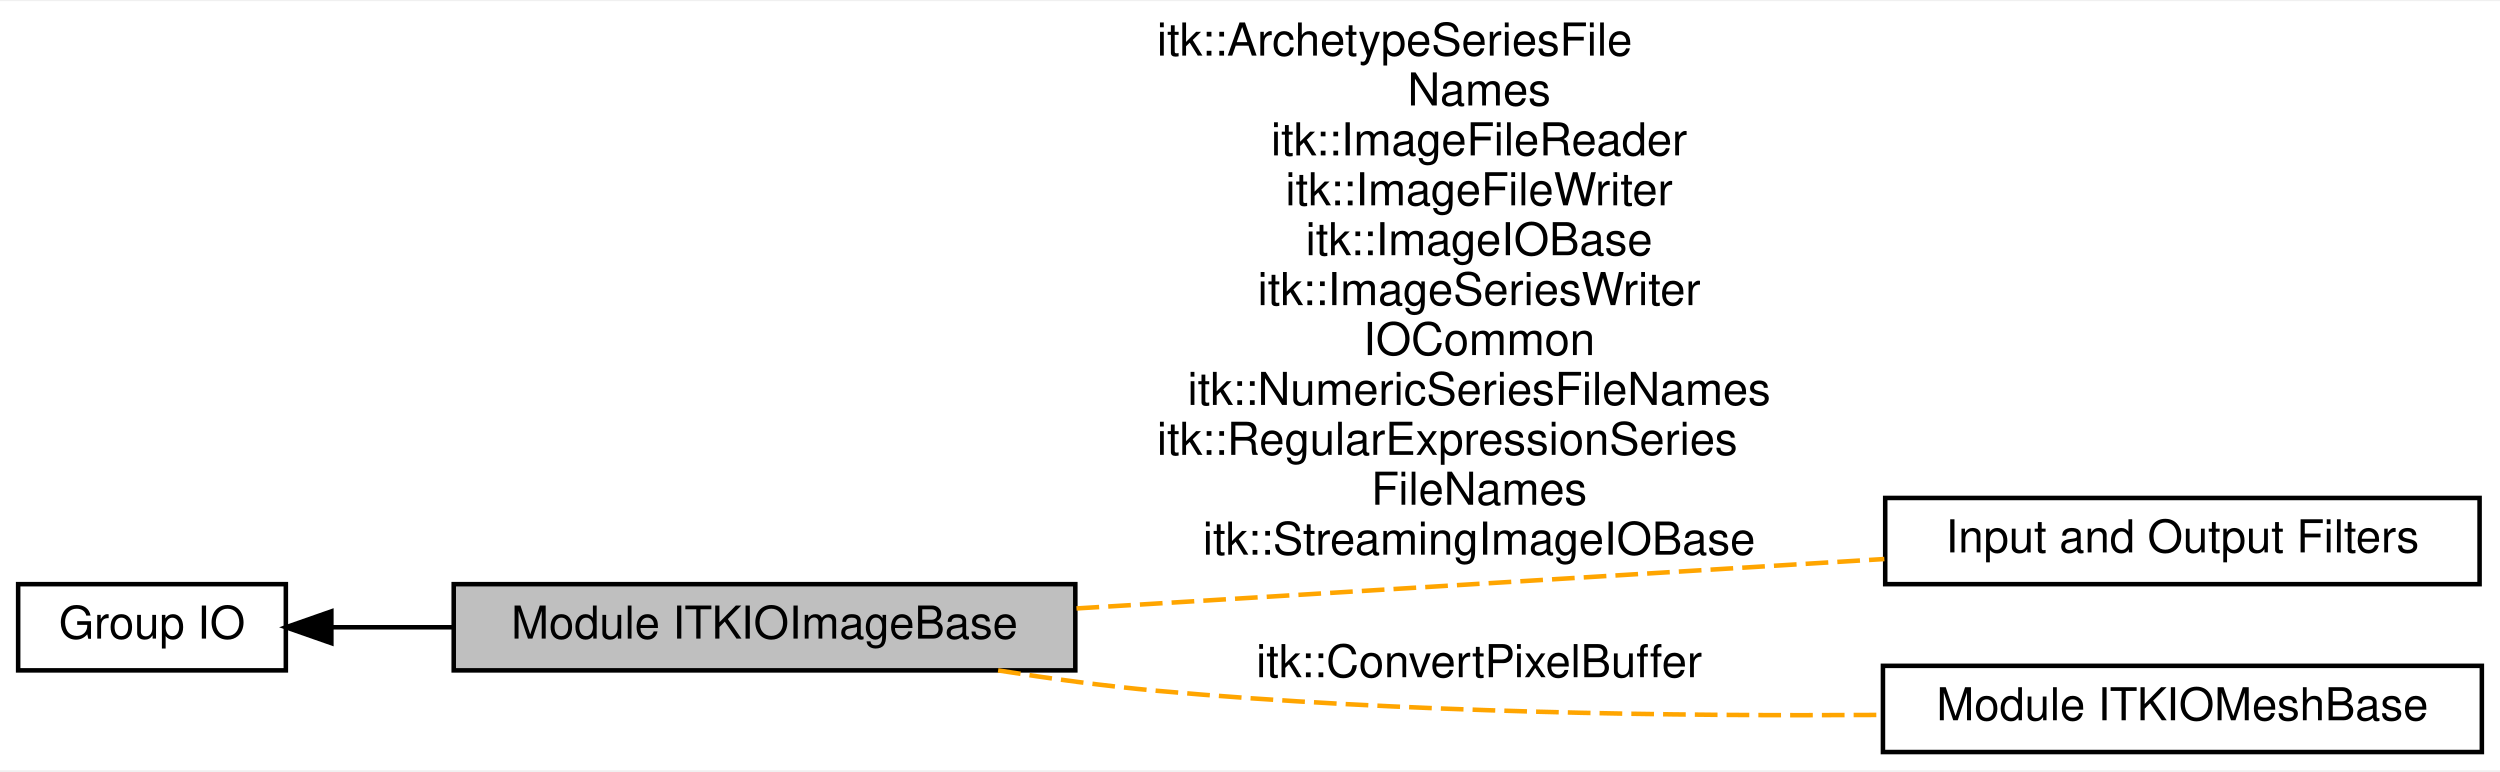
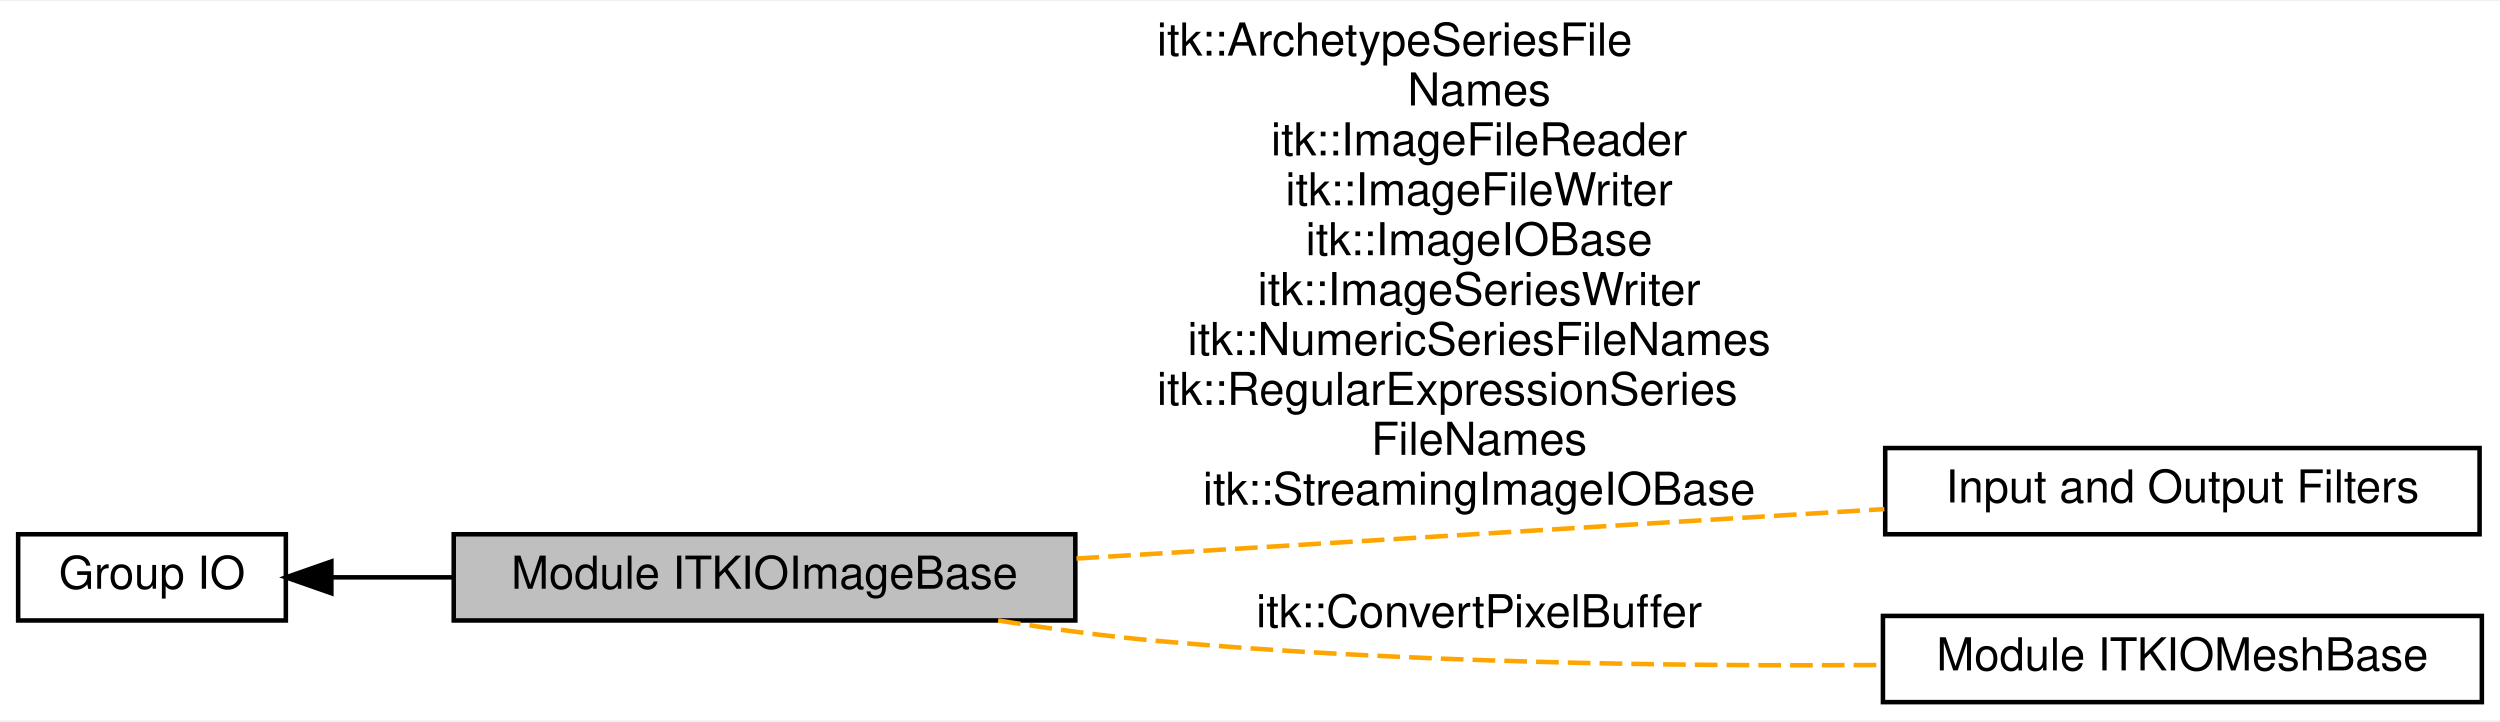
- <svg xmlns="http://www.w3.org/2000/svg" xmlns:xlink="http://www.w3.org/1999/xlink" width="551pt" height="170pt" viewBox="0.00 0.00 551.00 169.50">
-   <g id="graph0" class="graph" transform="scale(1 1) rotate(0) translate(4 165.5)">
-     <polygon fill="white" stroke="transparent" points="-4,4 -4,-165.5 547,-165.5 547,4 -4,4" />
+ <svg xmlns="http://www.w3.org/2000/svg" xmlns:xlink="http://www.w3.org/1999/xlink" width="551pt" height="159pt" viewBox="0.00 0.00 551.00 158.50">
+   <g id="graph0" class="graph" transform="scale(1 1) rotate(0) translate(4 154.5)">
+     <polygon fill="white" stroke="transparent" points="-4,4 -4,-154.5 547,-154.5 547,4 -4,4" />
    <g id="node1" class="node">
      <g id="a_node1">
        <a xlink:href="group__Group-IO.html" target="_top" xlink:title=" ">
          <polygon fill="white" stroke="black" points="59,-37 0,-37 0,-18 59,-18 59,-37" />
          <text text-anchor="middle" x="29.5" y="-25" font-family="Helvetica,sans-Serif" font-size="10.00">Group IO</text>
        </a>
      </g>
    </g>
    <g id="node3" class="node">
      <g id="a_node3">
        <a xlink:title=" ">
          <polygon fill="#bfbfbf" stroke="black" points="233,-37 96,-37 96,-18 233,-18 233,-37" />
          <text text-anchor="middle" x="164.5" y="-25" font-family="Helvetica,sans-Serif" font-size="10.00">Module ITKIOImageBase</text>
        </a>
      </g>
    </g>
    <g id="edge1" class="edge">
      <path fill="none" stroke="black" d="M69.24,-27.5C77.65,-27.5 86.78,-27.5 95.94,-27.5" />
      <polygon fill="black" stroke="black" points="69.03,-24 59.03,-27.5 69.03,-31 69.03,-24" />
    </g>
    <g id="node2" class="node">
      <g id="a_node2">
        <a xlink:href="group__IOFilters.html" target="_top" xlink:title=" ">
          <polygon fill="white" stroke="black" points="542.5,-56 411.5,-56 411.5,-37 542.5,-37 542.5,-56" />
          <text text-anchor="middle" x="477" y="-44" font-family="Helvetica,sans-Serif" font-size="10.00">Input and Output Filters</text>
        </a>
      </g>
    </g>
    <g id="edge2" class="edge">
      <path fill="none" stroke="orange" stroke-dasharray="5,2" d="M233.26,-31.65C286.16,-34.88 359.2,-39.35 411.31,-42.54" />
-       <text text-anchor="start" x="251" y="-153.5" font-family="Helvetica,sans-Serif" font-size="10.00">itk::ArchetypeSeriesFile</text>
-       <text text-anchor="middle" x="322" y="-142.5" font-family="Helvetica,sans-Serif" font-size="10.00">Names</text>
-       <text text-anchor="middle" x="322" y="-131.5" font-family="Helvetica,sans-Serif" font-size="10.00">itk::ImageFileReader</text>
-       <text text-anchor="middle" x="322" y="-120.5" font-family="Helvetica,sans-Serif" font-size="10.00">itk::ImageFileWriter</text>
-       <text text-anchor="middle" x="322" y="-109.5" font-family="Helvetica,sans-Serif" font-size="10.00">itk::ImageIOBase</text>
-       <text text-anchor="middle" x="322" y="-98.5" font-family="Helvetica,sans-Serif" font-size="10.00">itk::ImageSeriesWriter</text>
-       <text text-anchor="middle" x="322" y="-87.5" font-family="Helvetica,sans-Serif" font-size="10.00">IOCommon</text>
+       <text text-anchor="start" x="251" y="-142.5" font-family="Helvetica,sans-Serif" font-size="10.00">itk::ArchetypeSeriesFile</text>
+       <text text-anchor="middle" x="322" y="-131.5" font-family="Helvetica,sans-Serif" font-size="10.00">Names</text>
+       <text text-anchor="middle" x="322" y="-120.5" font-family="Helvetica,sans-Serif" font-size="10.00">itk::ImageFileReader</text>
+       <text text-anchor="middle" x="322" y="-109.5" font-family="Helvetica,sans-Serif" font-size="10.00">itk::ImageFileWriter</text>
+       <text text-anchor="middle" x="322" y="-98.5" font-family="Helvetica,sans-Serif" font-size="10.00">itk::ImageIOBase</text>
+       <text text-anchor="middle" x="322" y="-87.5" font-family="Helvetica,sans-Serif" font-size="10.00">itk::ImageSeriesWriter</text>
      <text text-anchor="middle" x="322" y="-76.5" font-family="Helvetica,sans-Serif" font-size="10.00">itk::NumericSeriesFileNames</text>
      <text text-anchor="start" x="251" y="-65.5" font-family="Helvetica,sans-Serif" font-size="10.00">itk::RegularExpressionSeries</text>
      <text text-anchor="middle" x="322" y="-54.5" font-family="Helvetica,sans-Serif" font-size="10.00">FileNames</text>
      <text text-anchor="middle" x="322" y="-43.5" font-family="Helvetica,sans-Serif" font-size="10.00">itk::StreamingImageIOBase</text>
    </g>
    <g id="node4" class="node">
      <g id="a_node4">
        <a xlink:href="group__ITKIOMeshBase.html" target="_top" xlink:title=" ">
          <polygon fill="white" stroke="black" points="543,-19 411,-19 411,0 543,0 543,-19" />
          <text text-anchor="middle" x="477" y="-7" font-family="Helvetica,sans-Serif" font-size="10.00">Module ITKIOMeshBase</text>
        </a>
      </g>
    </g>
    <g id="edge3" class="edge">
      <path fill="none" stroke="orange" stroke-dasharray="5,2" d="M215.98,-17.99C227.45,-16.18 239.61,-14.53 251,-13.5 304.7,-8.65 365.88,-7.87 410.88,-8.18" />
      <text text-anchor="middle" x="322" y="-16.5" font-family="Helvetica,sans-Serif" font-size="10.00">itk::ConvertPixelBuffer</text>
    </g>
  </g>
</svg>
